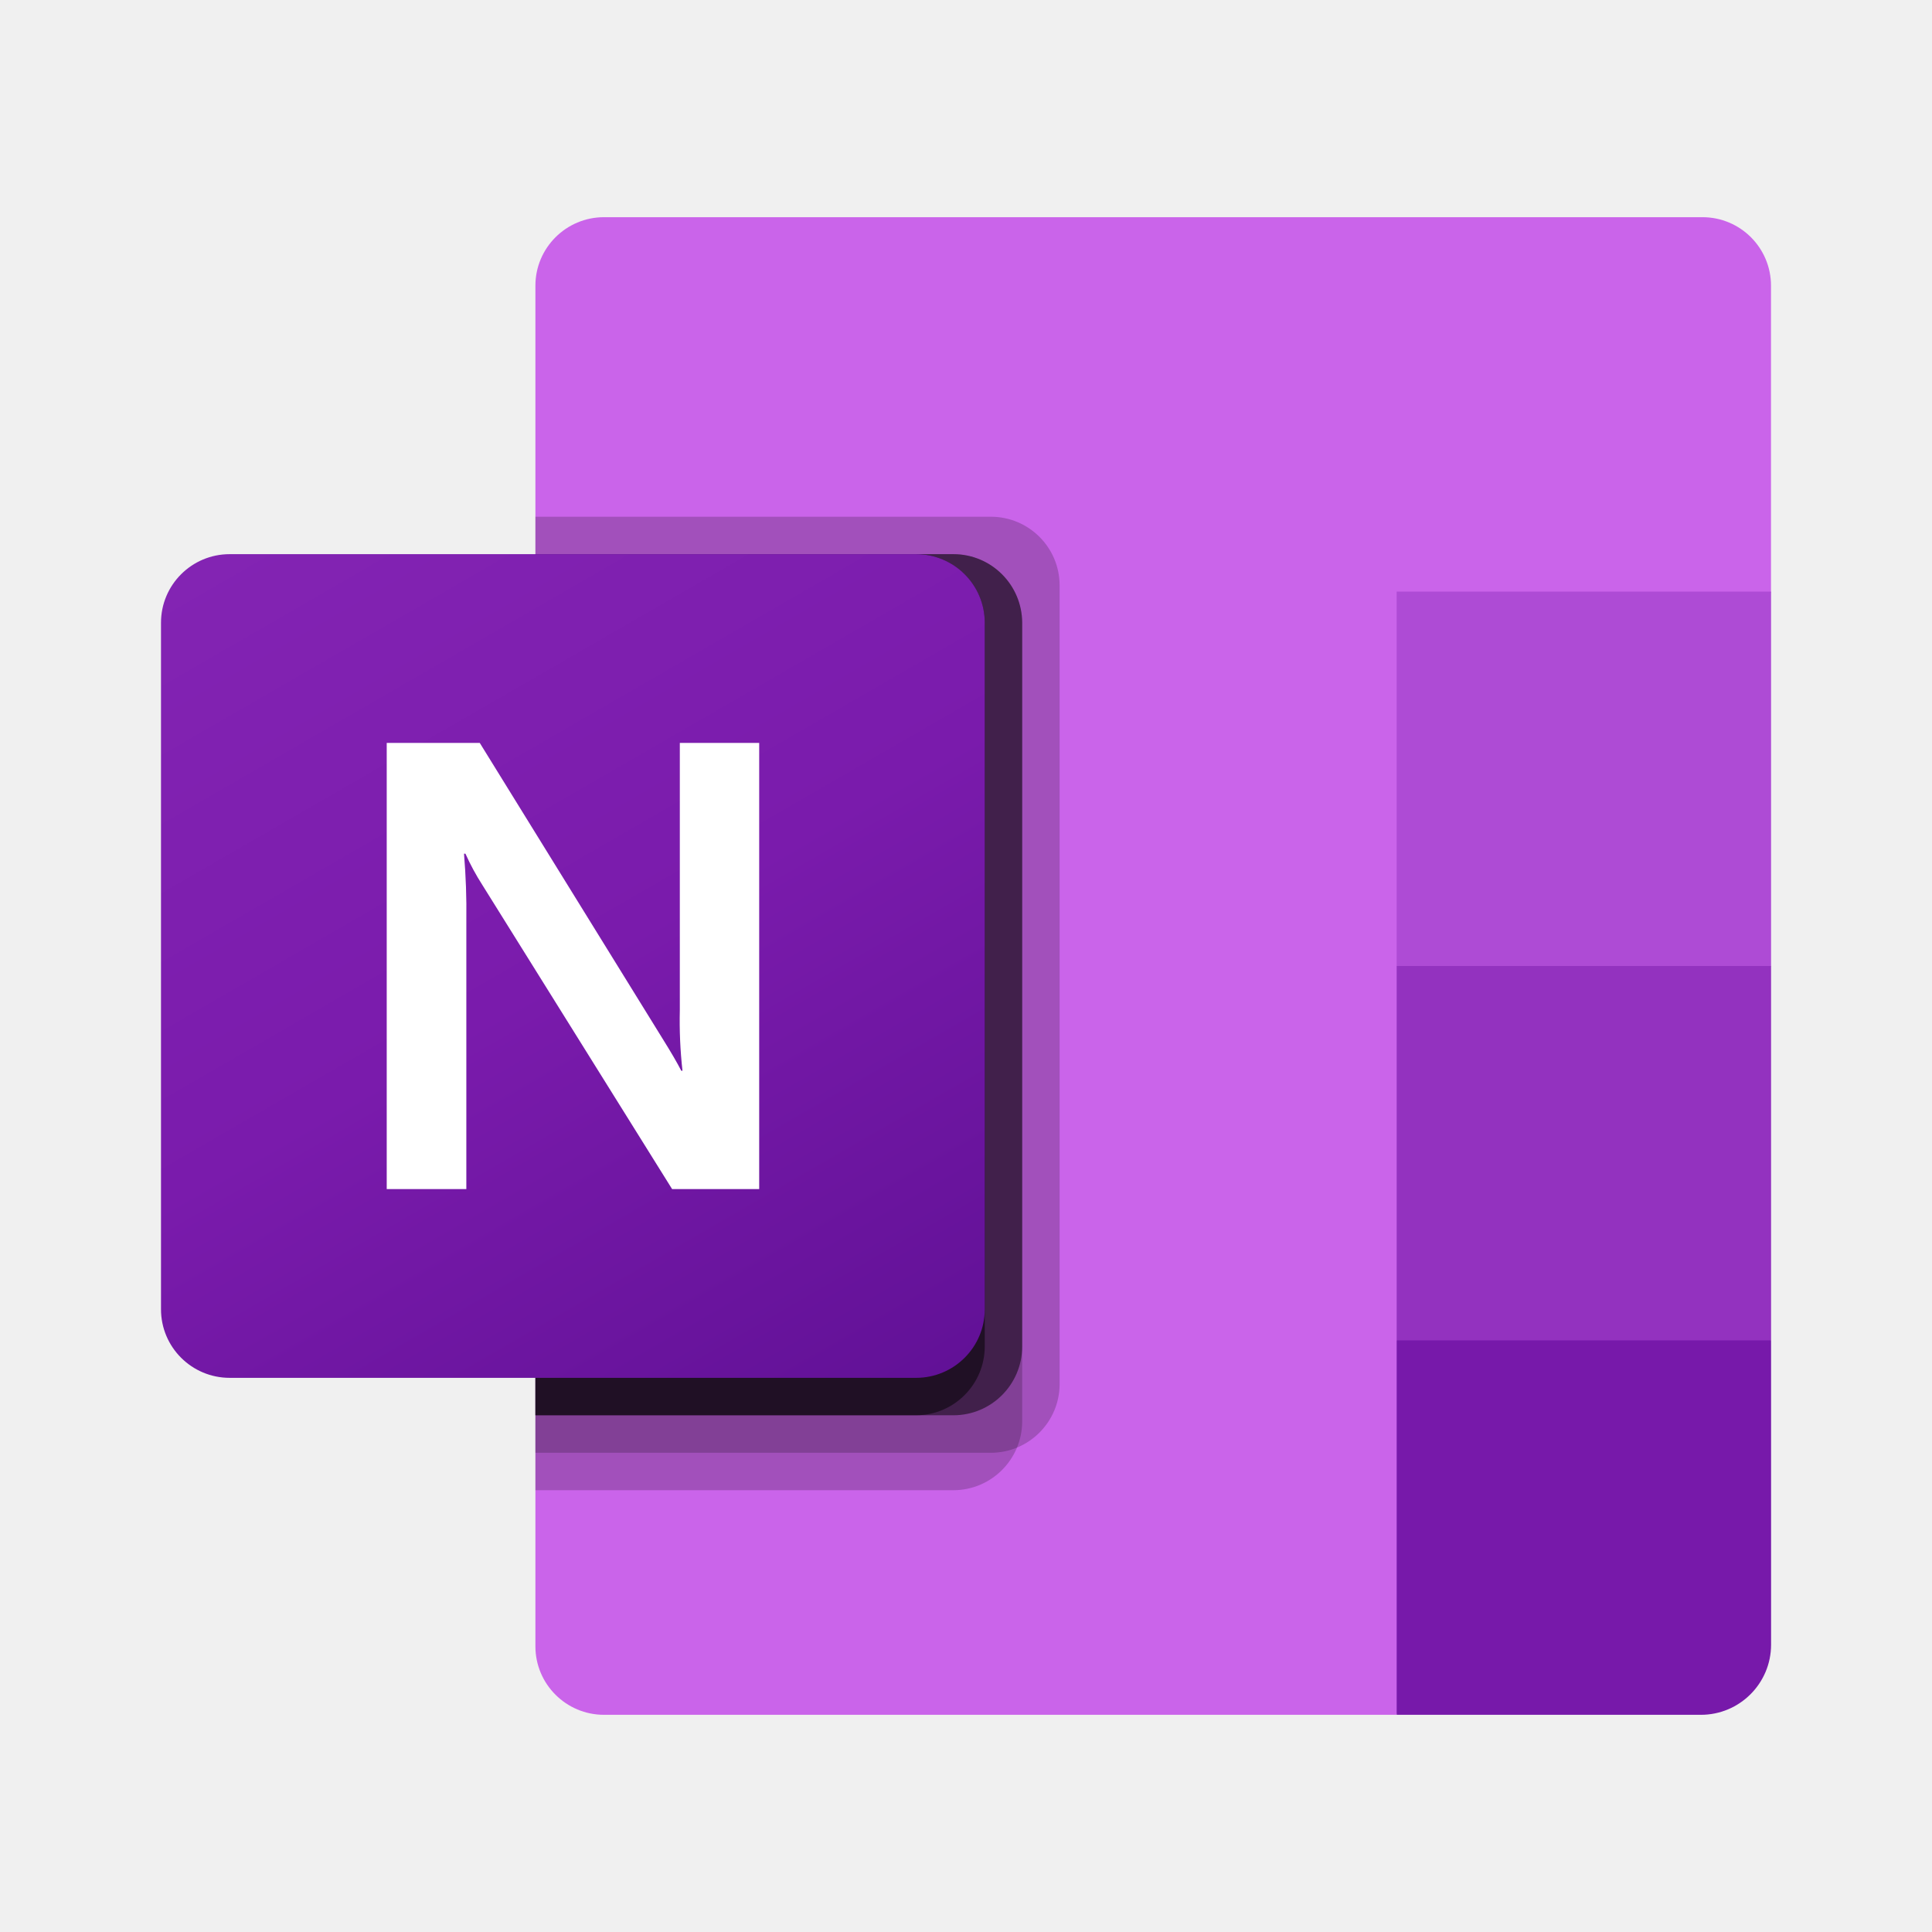
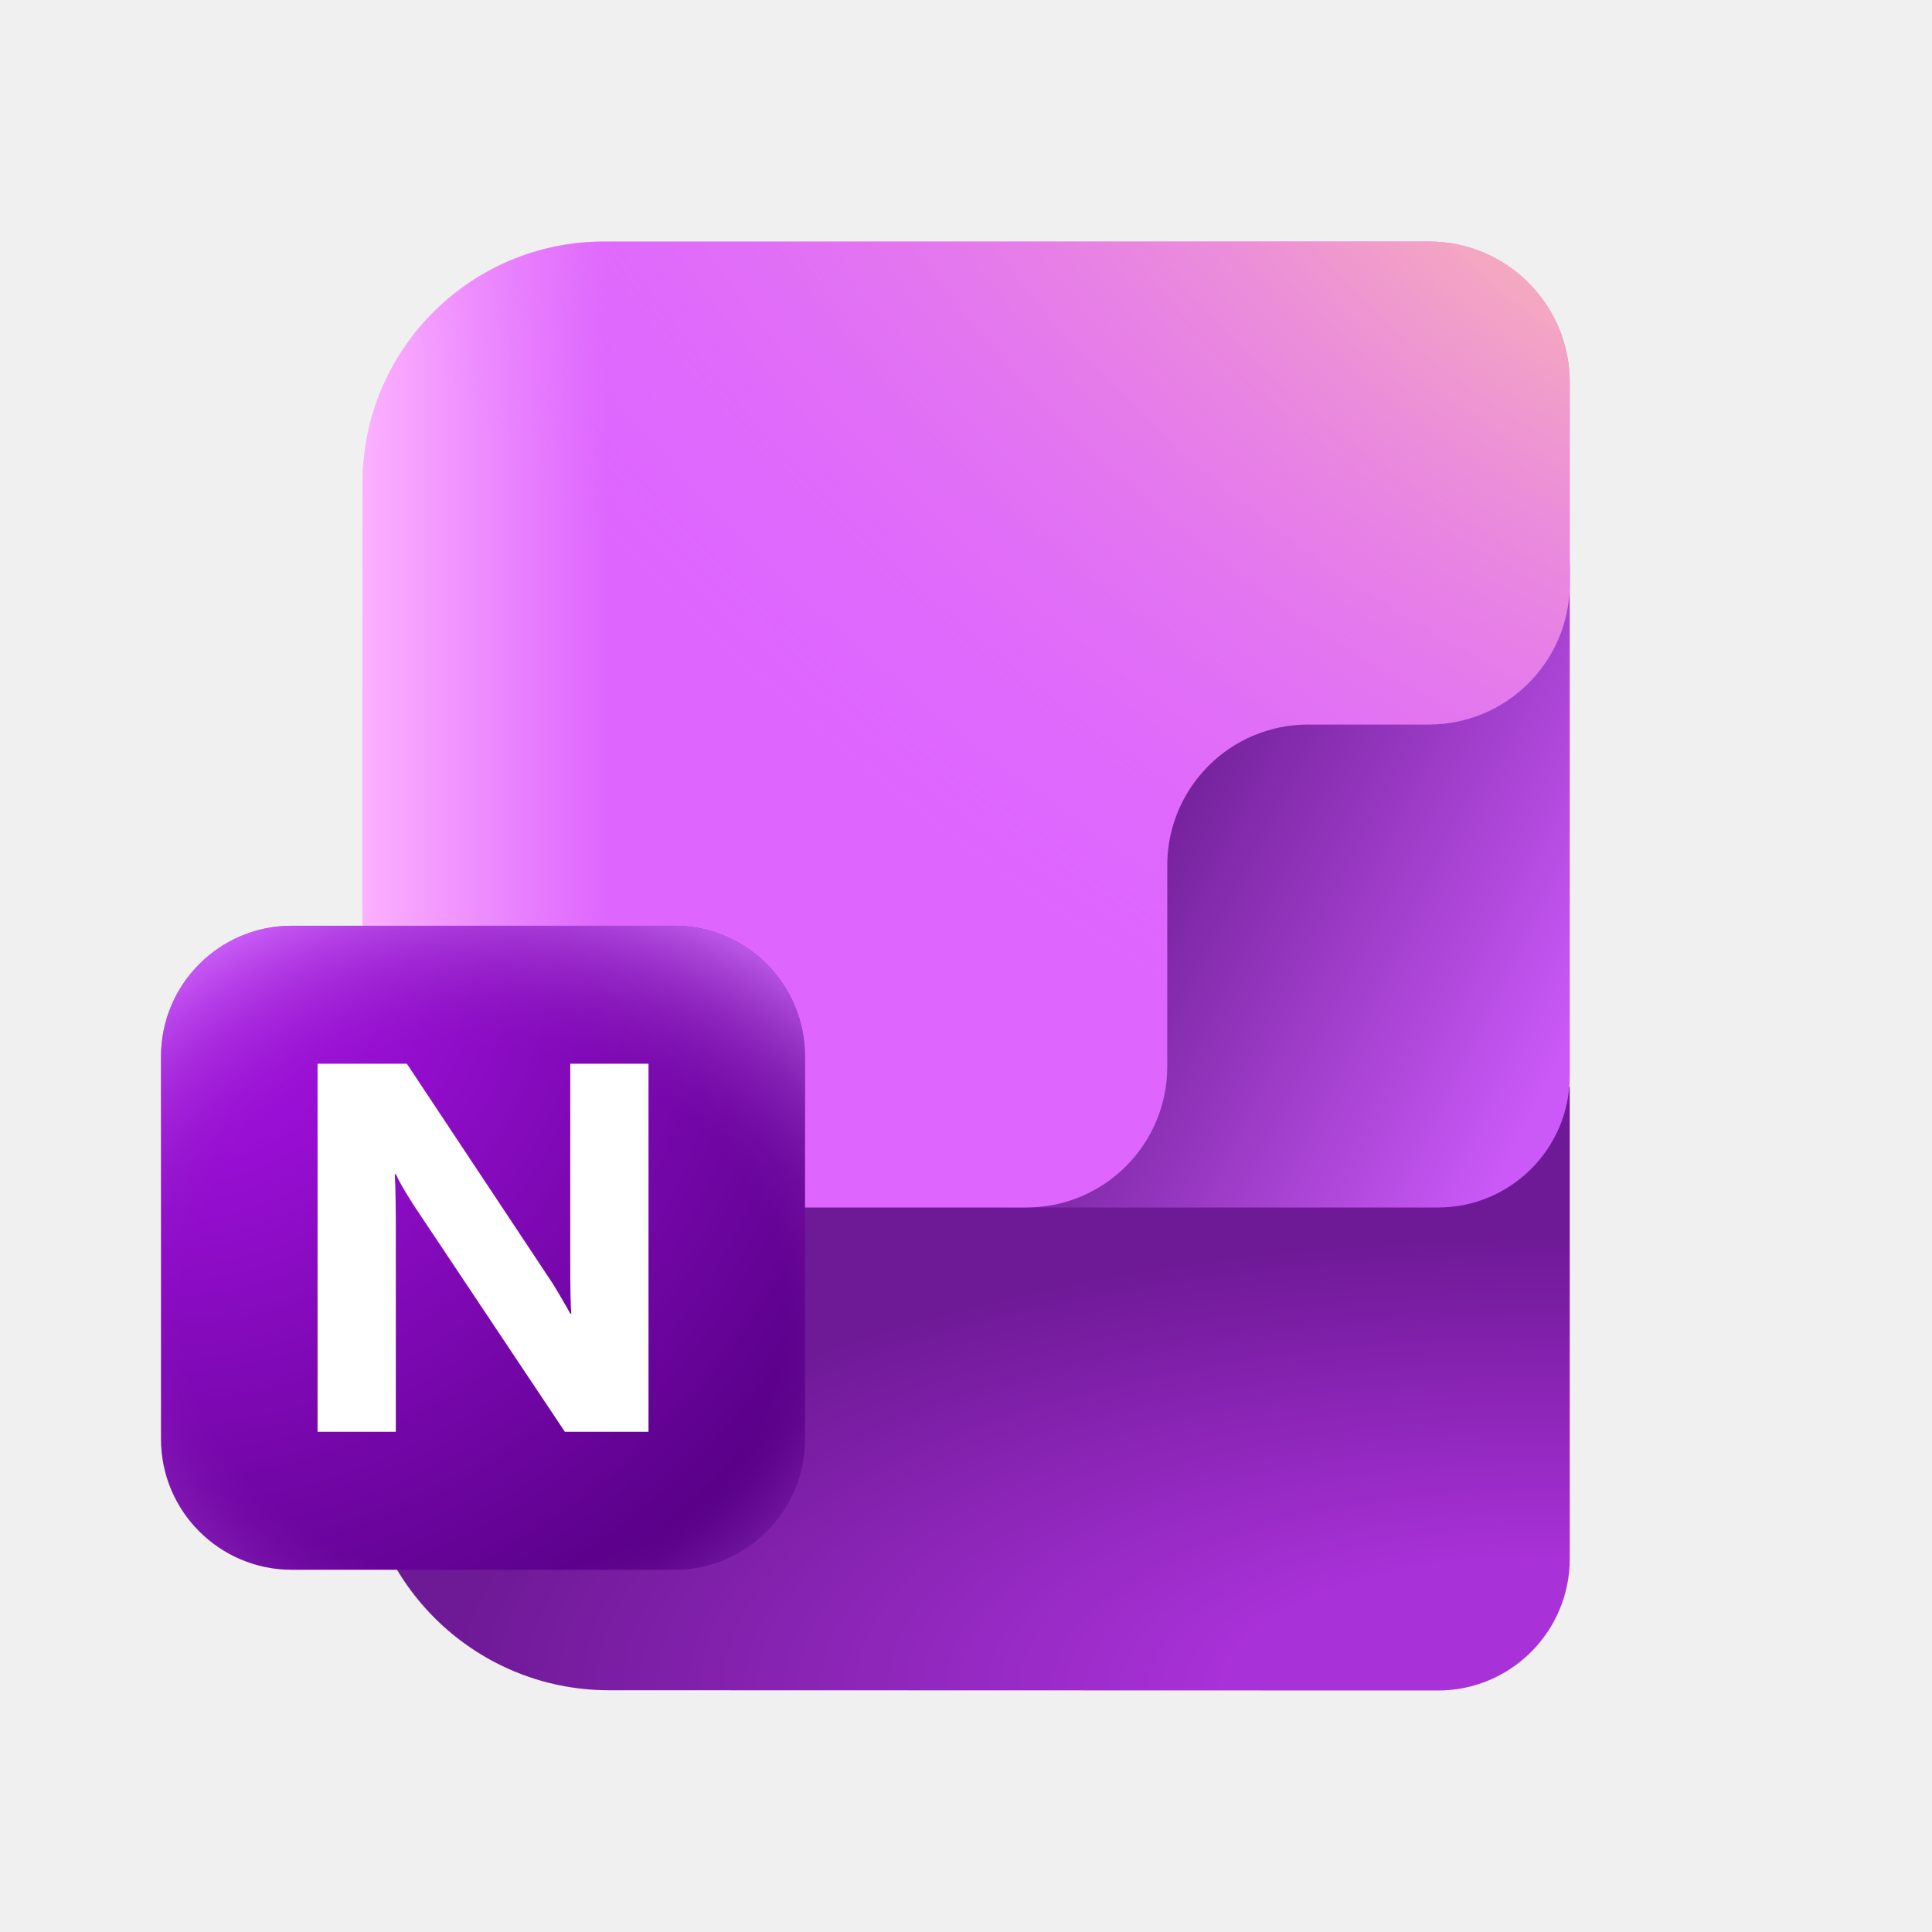
<svg xmlns="http://www.w3.org/2000/svg" width="24" height="24" viewBox="0 0 24 24" fill="none">
-   <path d="M17.349 21.302H7.503C7.033 21.302 6.651 20.921 6.651 20.451V3.549C6.651 3.079 7.033 2.698 7.503 2.698H21.149C21.619 2.698 22 3.079 22 3.549V7.349L17.349 21.302Z" fill="#CA64EA" />
-   <path d="M22.001 12L19.675 13.395L17.35 12V7.349H22.001L22.001 12Z" fill="#AE4BD5" />
-   <path d="M22.001 16.651L19.675 18.047L17.35 16.651V12H22.001V16.651Z" fill="#9332BF" />
-   <path d="M17.35 16.651H22.001V20.43C22.001 20.912 21.61 21.302 21.129 21.302H17.35V16.651Z" fill="#7719AA" />
-   <path opacity="0.2" d="M12.31 6.419H6.651V18.047H12.31C12.781 18.045 13.162 17.664 13.163 17.194V7.271C13.162 6.801 12.781 6.42 12.31 6.419Z" fill="black" />
-   <path opacity="0.2" d="M11.845 6.884H6.651V18.512H11.845C12.316 18.51 12.696 18.129 12.698 17.659V7.736C12.696 7.266 12.316 6.885 11.845 6.884Z" fill="black" />
-   <path opacity="0.5" d="M11.845 6.884H6.651V17.581H11.845C12.316 17.58 12.696 17.199 12.698 16.729V7.736C12.696 7.266 12.316 6.885 11.845 6.884Z" fill="black" />
-   <path opacity="0.5" d="M11.38 6.884H6.651V17.581H11.38C11.85 17.58 12.231 17.199 12.233 16.729V7.736C12.231 7.266 11.85 6.885 11.38 6.884Z" fill="black" />
-   <path d="M2.853 6.884H11.38C11.851 6.884 12.233 7.265 12.233 7.736V16.264C12.233 16.735 11.851 17.116 11.38 17.116H2.853C2.382 17.116 2 16.735 2 16.264V7.736C2 7.265 2.382 6.884 2.853 6.884Z" fill="url(#paint0_linear_8545_325)" />
-   <path d="M4.804 9.229H5.96L8.231 12.903C8.334 13.068 8.411 13.2 8.463 13.301H8.478C8.45 13.051 8.439 12.799 8.445 12.547V9.229H9.431V14.771H8.349L5.993 10.995C5.913 10.87 5.842 10.74 5.782 10.605H5.764C5.787 10.88 5.797 11.156 5.793 11.432V14.771H4.804V9.229Z" fill="white" />
+   <path d="M4.5 16.773C4.5 14.965 5.965 13.5 7.773 13.5H19.5V19.363C19.5 20.267 18.767 21 17.863 21L7.567 20.997C5.873 20.997 4.5 19.623 4.5 17.929V16.773Z" fill="url(#paint0_radial_8545_325)" />
+   <path d="M12.5 7.25L19.5 7V13.364C19.5 14.267 18.767 15 17.864 15H12.5V7.25Z" fill="url(#paint1_linear_8545_325)" />
+   <path d="M4.503 5.999C4.503 4.343 5.846 3 7.503 3C10.917 3 14.337 3 17.75 3C18.716 3 19.5 3.784 19.5 4.75V7.25C19.5 8.216 18.716 9 17.75 9H16.25C15.284 9 14.5 9.784 14.5 10.75V13.25C14.5 14.216 13.716 15 12.75 15H7.5C5.843 15 4.5 16.343 4.5 18L4.503 5.999Z" fill="url(#paint2_linear_8545_325)" />
+   <path d="M4.503 5.999C4.503 4.343 5.846 3 7.503 3C10.917 3 14.337 3 17.75 3C18.716 3 19.5 3.784 19.5 4.75V7.25C19.5 8.216 18.716 9 17.75 9H16.25C15.284 9 14.5 9.784 14.5 10.75V13.25C14.5 14.216 13.716 15 12.75 15H7.5C5.843 15 4.5 16.343 4.5 18L4.503 5.999Z" fill="url(#paint3_radial_8545_325)" />
+   <path d="M8.375 11.5H3.625C2.728 11.5 2 12.227 2 13.125V17.875C2 18.773 2.728 19.5 3.625 19.5H8.375C9.272 19.5 10 18.773 10 17.875V13.125C10 12.227 9.272 11.5 8.375 11.5Z" fill="url(#paint4_radial_8545_325)" />
+   <path d="M8.375 11.5H3.625C2.728 11.5 2 12.227 2 13.125V17.875C2 18.773 2.728 19.5 3.625 19.5H8.375C9.272 19.5 10 18.773 10 17.875V13.125C10 12.227 9.272 11.5 8.375 11.5Z" fill="url(#paint5_radial_8545_325)" fill-opacity="0.8" />
+   <path d="M8.056 17.786H7.017L5.134 14.964C5.081 14.88 5.036 14.806 5 14.745C4.964 14.681 4.936 14.628 4.917 14.585H4.904C4.909 14.666 4.912 14.768 4.914 14.891C4.916 15.014 4.917 15.159 4.917 15.325V17.786H3.945V13.214H5.054L6.867 15.946C6.905 16.008 6.943 16.071 6.979 16.134C7.017 16.196 7.052 16.258 7.084 16.319H7.097C7.092 16.266 7.089 16.188 7.087 16.084C7.085 15.977 7.084 15.847 7.084 15.691V13.214H8.056V17.786Z" fill="white" />
  <defs>
-     <linearGradient id="paint0_linear_8545_325" x1="3.778" y1="6.218" x2="10.455" y2="17.782" gradientUnits="userSpaceOnUse">
-       <stop stop-color="#8324B3" />
-       <stop offset="0.5" stop-color="#7A1BAC" />
-       <stop offset="1" stop-color="#621197" />
+     <radialGradient id="paint0_radial_8545_325" cx="0" cy="0" r="1" gradientUnits="userSpaceOnUse" gradientTransform="translate(19.0627 21) scale(23.7867 10.024)">
+       <stop offset="0.159" stop-color="#A931D8" />
+       <stop offset="0.566" stop-color="#6E1996" />
+     </radialGradient>
+     <linearGradient id="paint1_linear_8545_325" x1="22.642" y1="11.376" x2="14.007" y2="7.011" gradientUnits="userSpaceOnUse">
+       <stop offset="0.217" stop-color="#CA59F7" />
+       <stop offset="0.888" stop-color="#691A90" />
    </linearGradient>
+     <linearGradient id="paint2_linear_8545_325" x1="20.163" y1="6.882" x2="4.503" y2="6.882" gradientUnits="userSpaceOnUse">
+       <stop offset="0.807" stop-color="#DE66FF" />
+       <stop offset="1" stop-color="#FCB1FF" />
+     </linearGradient>
+     <radialGradient id="paint3_radial_8545_325" cx="0" cy="0" r="1" gradientUnits="userSpaceOnUse" gradientTransform="translate(20.5789 2.09881) rotate(121.483) scale(14.4384 25.3879)">
+       <stop stop-color="#FFC7A3" />
+       <stop offset="0.831" stop-color="#DE67FD" stop-opacity="0" />
+     </radialGradient>
+     <radialGradient id="paint4_radial_8545_325" cx="0" cy="0" r="1" gradientUnits="userSpaceOnUse" gradientTransform="translate(2 11.5) rotate(45) scale(11.3137)">
+       <stop offset="0.072" stop-color="#AC13EB" />
+       <stop offset="0.879" stop-color="#580087" />
+     </radialGradient>
+     <radialGradient id="paint5_radial_8545_325" cx="0" cy="0" r="1" gradientUnits="userSpaceOnUse" gradientTransform="translate(6 16.3) rotate(90) scale(5.6 6.45)">
+       <stop offset="0.585" stop-color="#841FB0" stop-opacity="0" />
+       <stop offset="0.969" stop-color="#D373FC" />
+     </radialGradient>
  </defs>
</svg>
